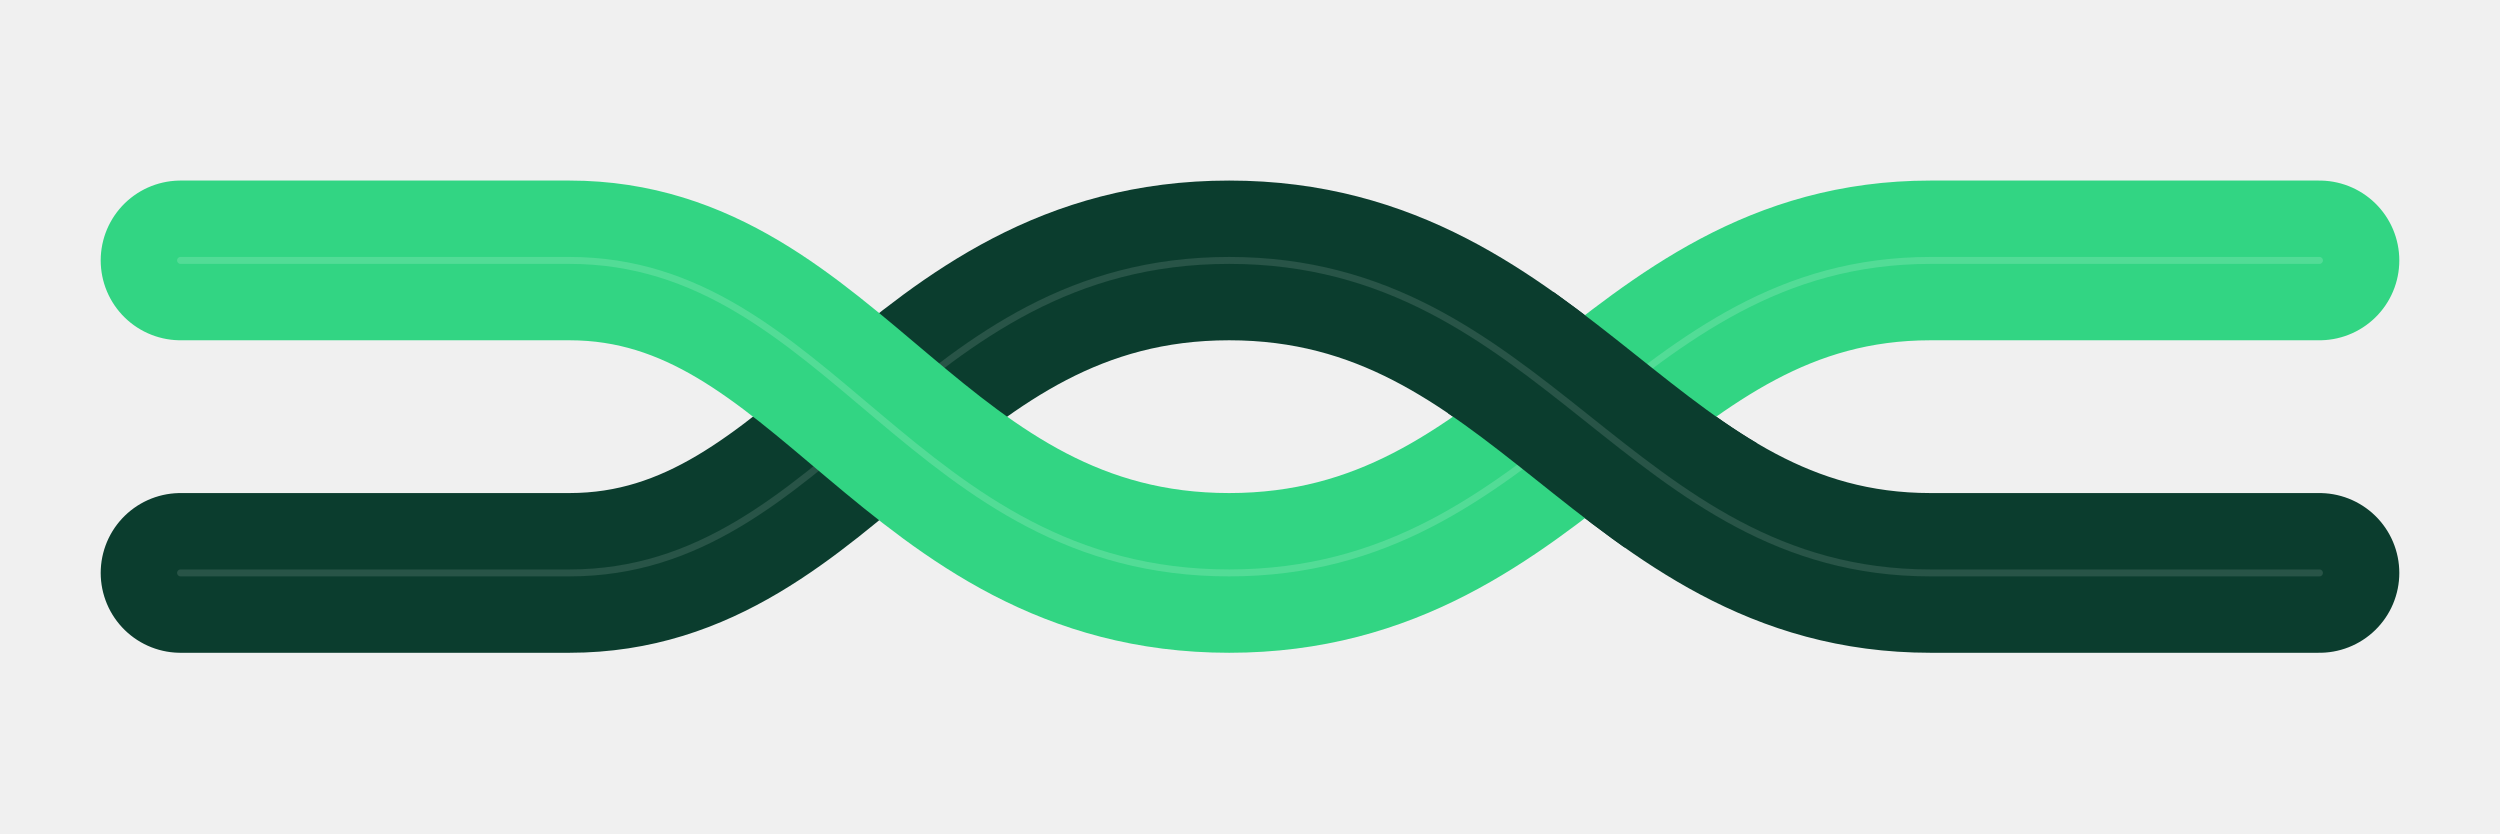
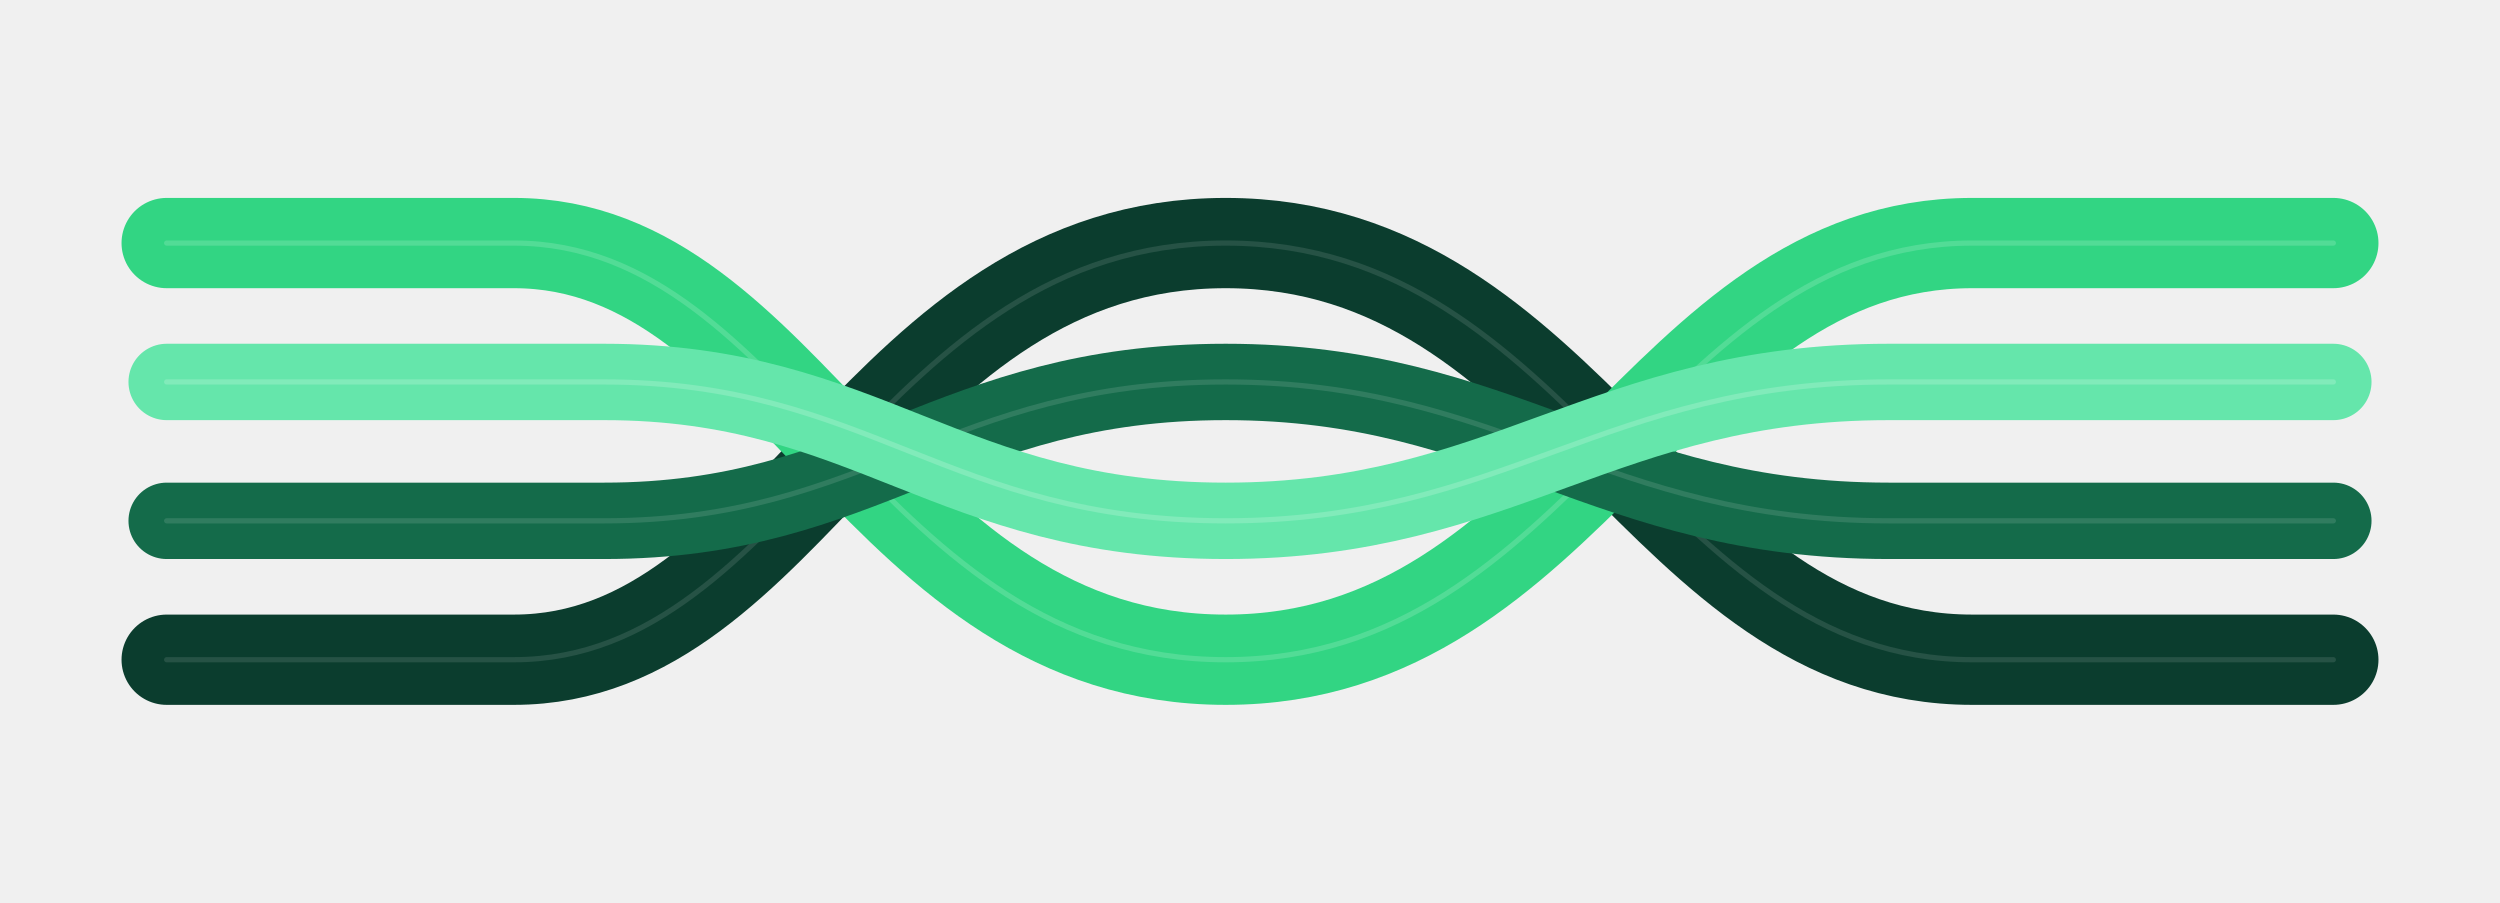
- <svg xmlns="http://www.w3.org/2000/svg" viewBox="0 0 720 240" role="img" aria-labelledby="title description">
-   <defs>
-     <clipPath id="dark-thread-overlap">
-       <ellipse cx="462" cy="120" rx="45" ry="38" />
-     </clipPath>
-   </defs>
+ <svg xmlns="http://www.w3.org/2000/svg" viewBox="0 0 720 260" role="img" aria-labelledby="title description">
  <g fill="none" stroke-linecap="round" stroke-linejoin="round">
-     <path d="M52 165h112c75 0 99-90 190-90s115 90 202 90h112" stroke="#0B3D2E" stroke-width="46" />
-     <path d="M52 165h112c75 0 99-90 190-90s115 90 202 90h112" stroke="#FFFFFF" stroke-opacity="0.12" stroke-width="2" />
-     <path d="M52 75h112c75 0 99 90 190 90s115-90 202-90h112" stroke="#32D583" stroke-width="46" />
-     <path d="M52 75h112c75 0 99 90 190 90s115-90 202-90h112" stroke="#FFFFFF" stroke-opacity="0.16" stroke-width="2" />
-     <path d="M52 165h112c75 0 99-90 190-90s115 90 202 90h112" clip-path="url(#dark-thread-overlap)" stroke="#0B3D2E" stroke-width="46" />
-     <path d="M52 165h112c75 0 99-90 190-90s115 90 202 90h112" clip-path="url(#dark-thread-overlap)" stroke="#FFFFFF" stroke-opacity="0.12" stroke-width="2" />
+     <path d="M48 190h100c80 0 105-120 205-120s125 120 215 120h104" stroke="#0B3D2E" stroke-width="26" />
+     <path d="M48 190h100c80 0 105-120 205-120s125 120 215 120h104" stroke="#FFFFFF" stroke-opacity="0.11" stroke-width="1.5" />
+     <path d="M48 70h100c80 0 105 120 205 120s125-120 215-120h104" stroke="#32D583" stroke-width="26" />
+     <path d="M48 70h100c80 0 105 120 205 120s125-120 215-120h104" stroke="#FFFFFF" stroke-opacity="0.16" stroke-width="1.5" />
+     <path d="M48 150h126c76 0 99-40 179-40s109 40 191 40h128" stroke="#146B4A" stroke-width="22" />
+     <path d="M48 150h126c76 0 99-40 179-40s109 40 191 40h128" stroke="#FFFFFF" stroke-opacity="0.12" stroke-width="1.5" />
+     <path d="M48 110h126c76 0 99 40 179 40s109-40 191-40h128" stroke="#65E6AB" stroke-width="22" />
+     <path d="M48 110h126c76 0 99 40 179 40s109-40 191-40h128" stroke="#FFFFFF" stroke-opacity="0.18" stroke-width="1.5" />
  </g>
</svg>
